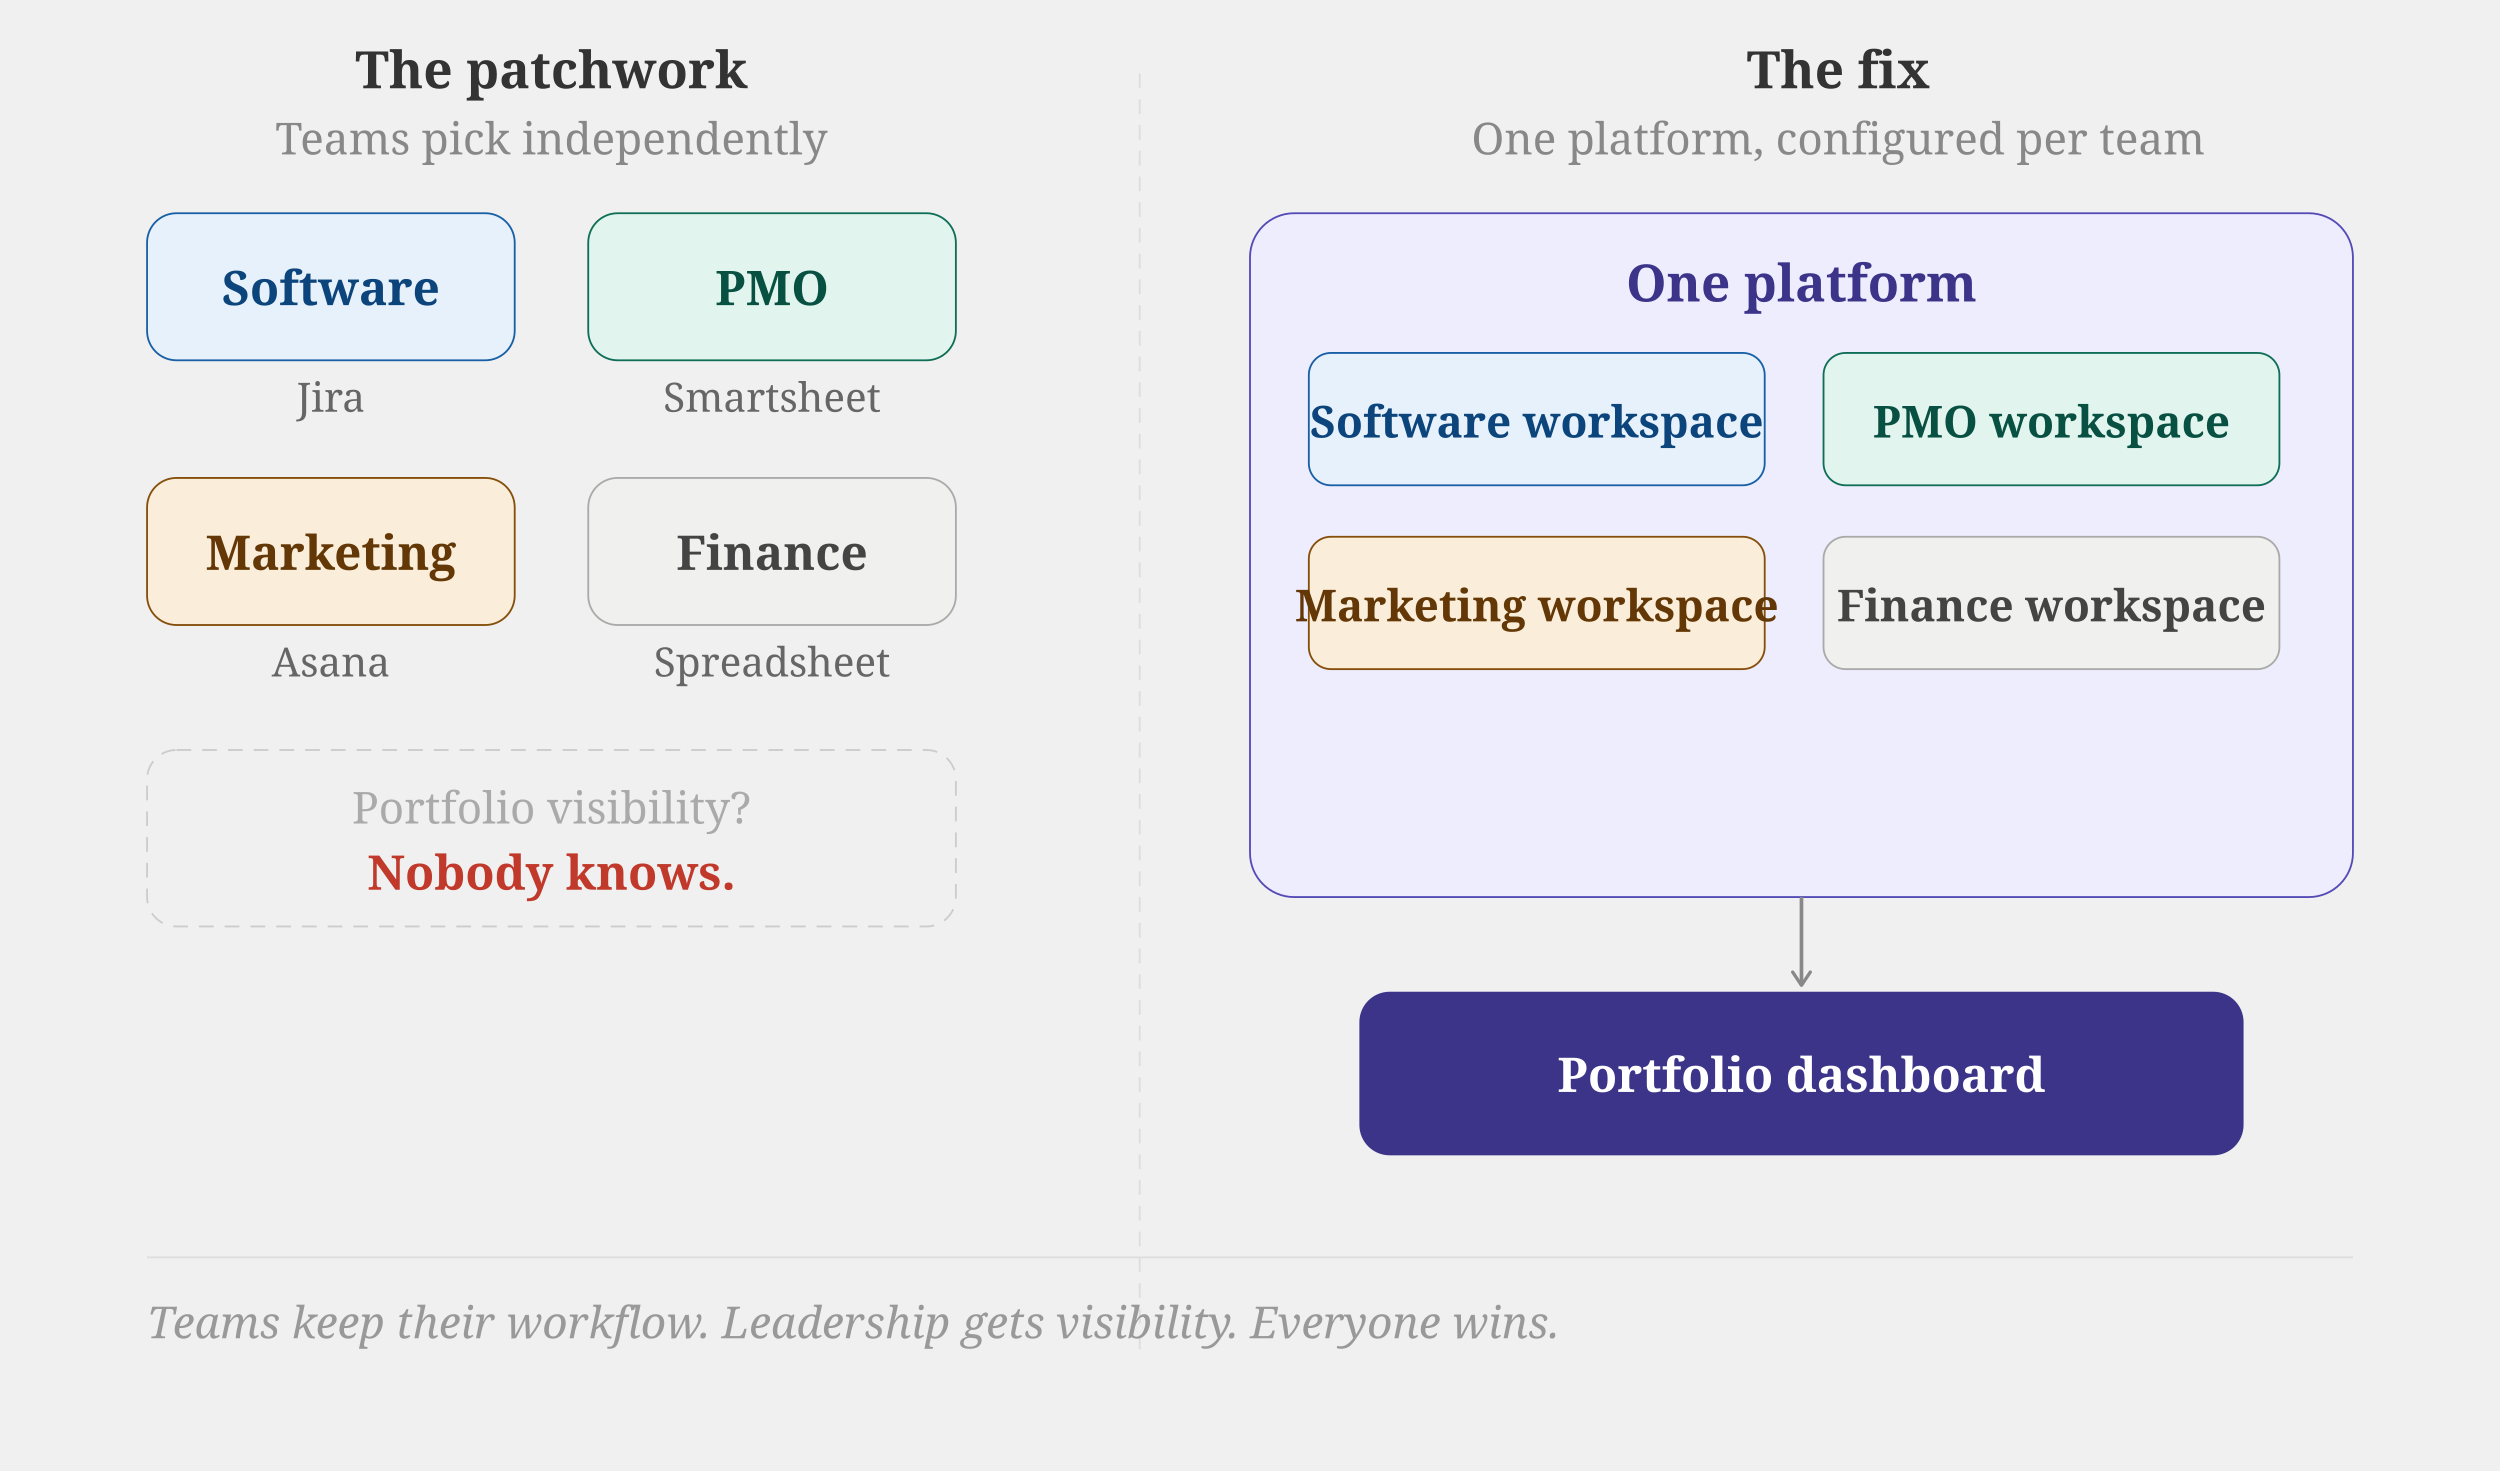
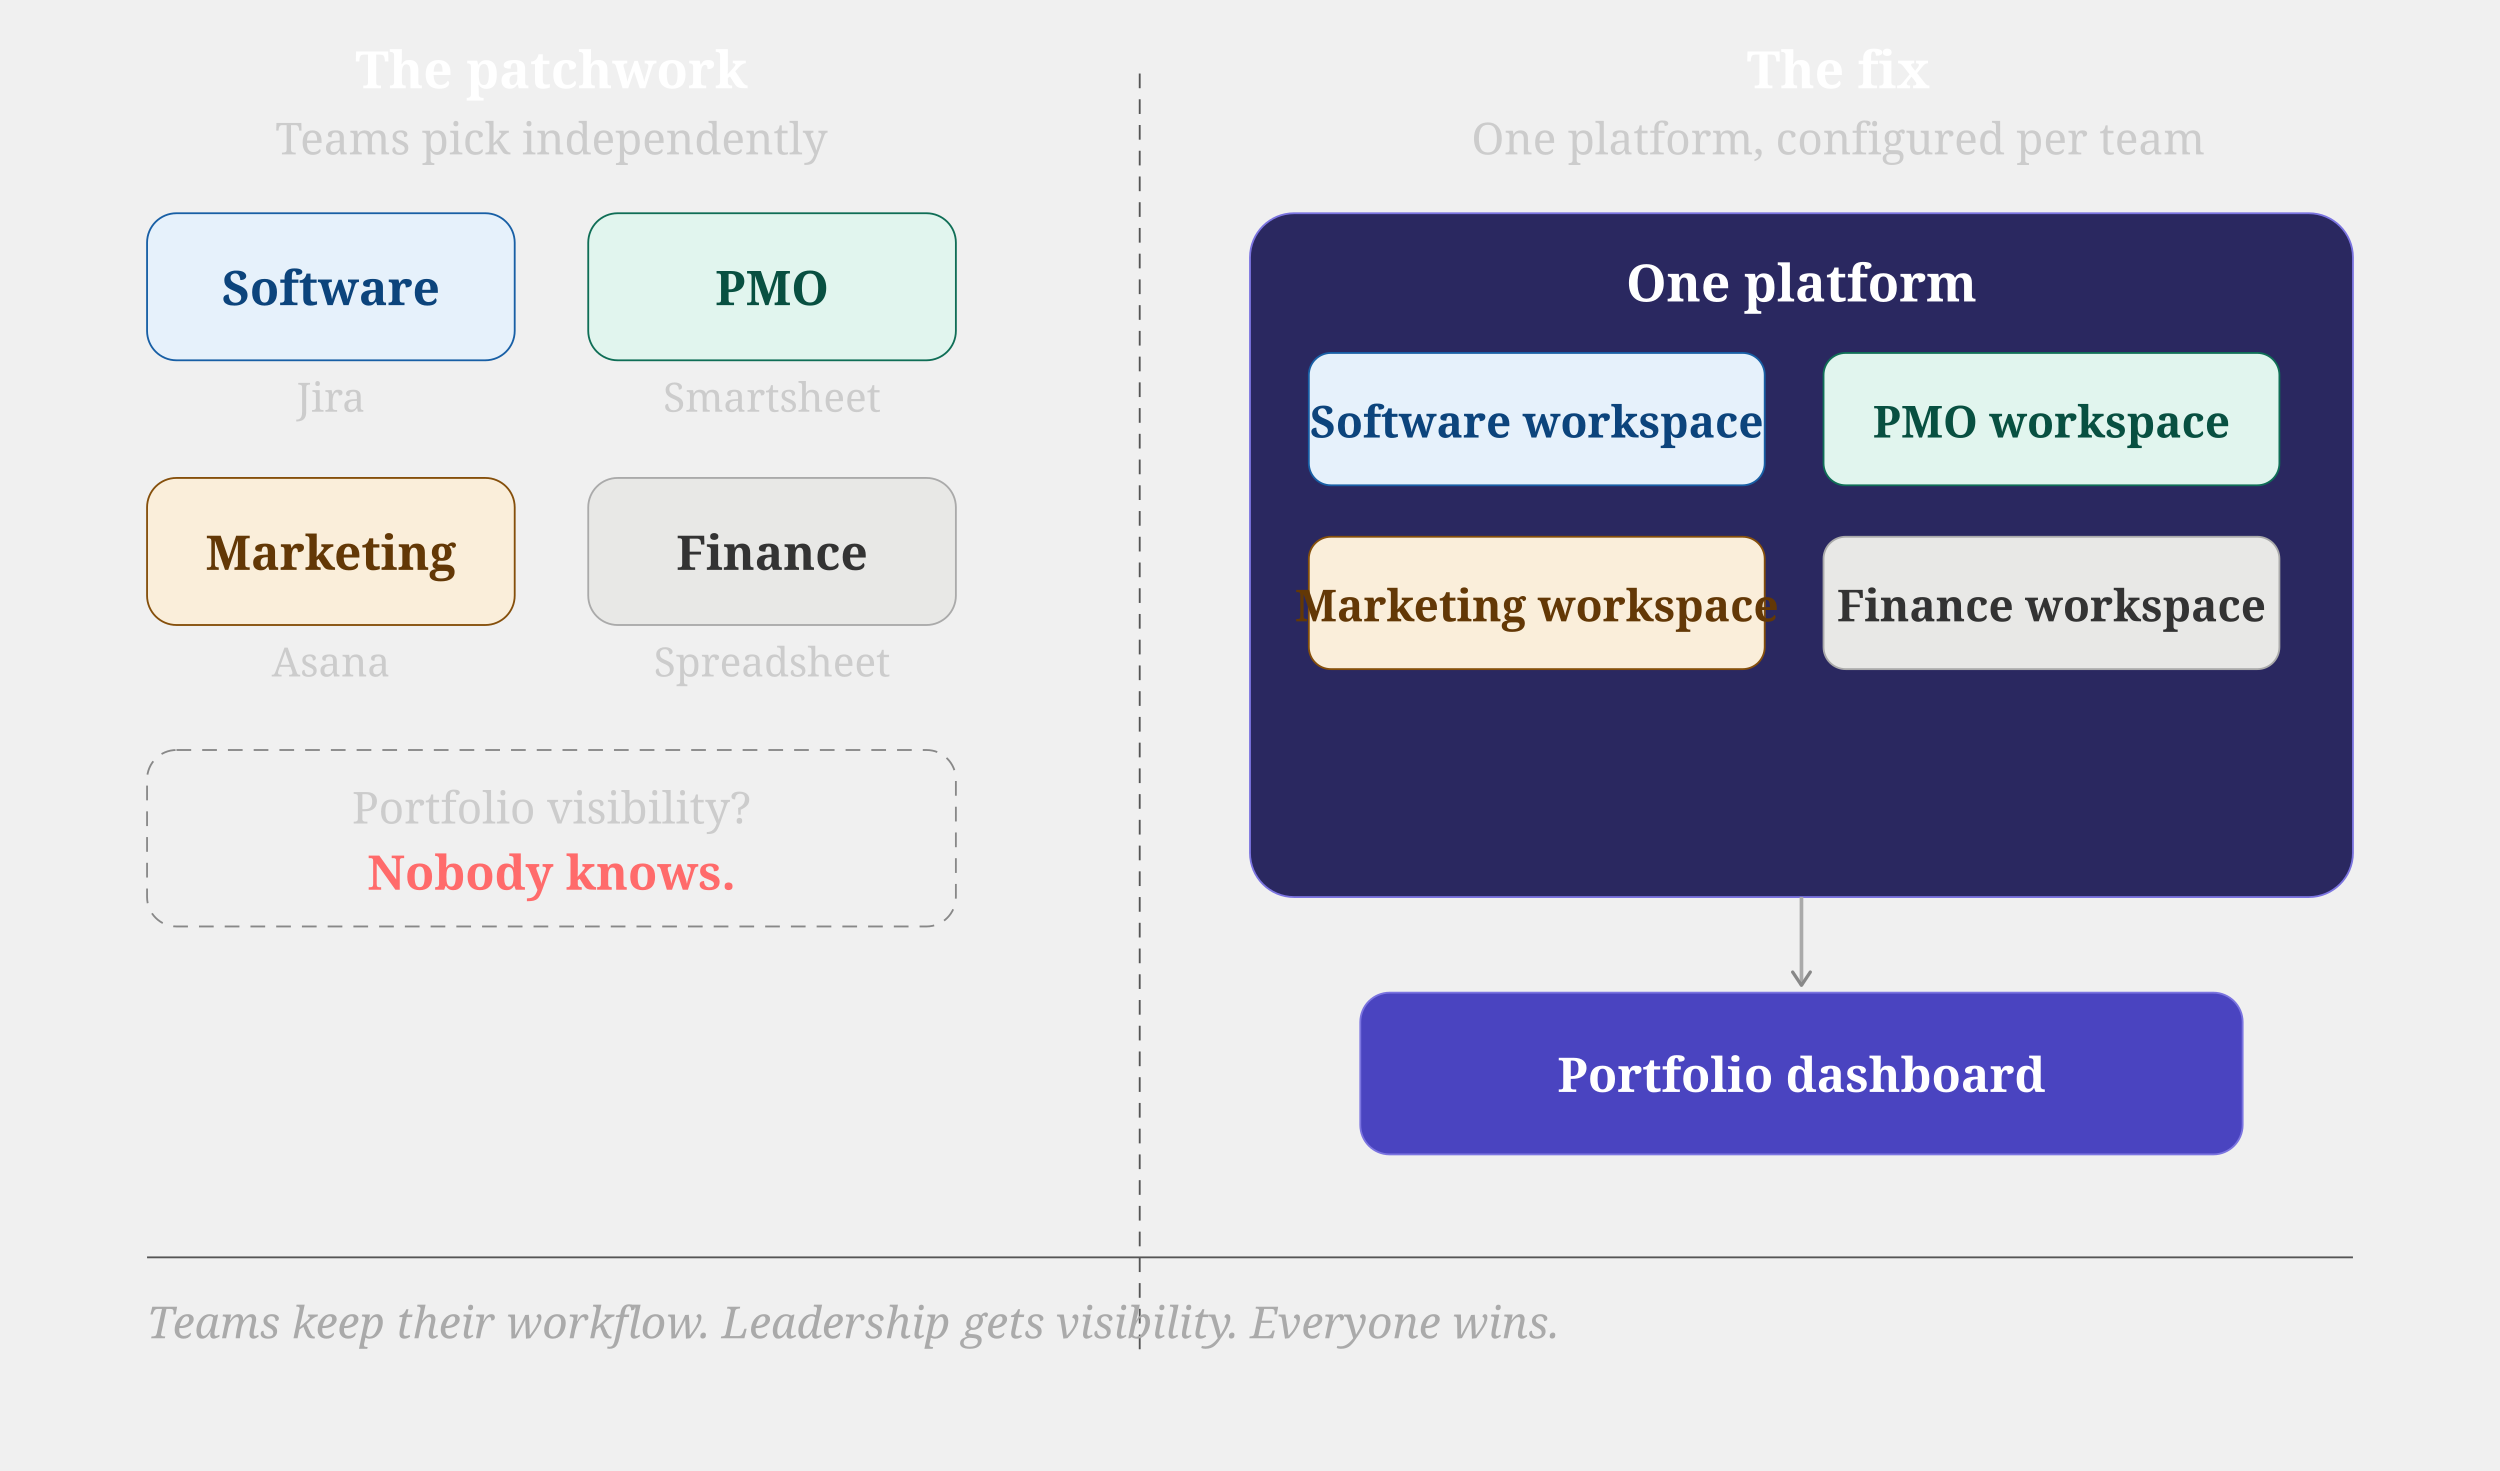
<svg xmlns="http://www.w3.org/2000/svg" width="100%" viewBox="0 0 680 400" font-family="Georgia, serif">
  <defs>
    <marker id="arrow" viewBox="0 0 10 10" refX="8" refY="5" markerWidth="6" markerHeight="6" orient="auto-start-reverse">
      <path d="M2 1L8 5L2 9" fill="none" stroke="#888" stroke-width="1.5" stroke-linecap="round" stroke-linejoin="round" />
    </marker>
  </defs>
-   <text x="150" y="24" text-anchor="middle" font-size="14" font-weight="bold" fill="#333" font-family="Georgia, serif">The patchwork</text>
-   <text x="150" y="42" text-anchor="middle" font-size="12" fill="#888" font-family="Georgia, serif">Teams pick independently</text>
+   <text x="150" y="24" text-anchor="middle" font-size="14" font-weight="bold" fill="#ffffff" font-family="Georgia, serif">The patchwork</text>
+   <text x="150" y="42" text-anchor="middle" font-size="12" fill="#cccccc" font-family="Georgia, serif">Teams pick independently</text>
  <rect x="40" y="58" width="100" height="40" rx="8" fill="#E6F1FB" stroke="#185FA5" stroke-width="0.5" />
  <text x="90" y="83" text-anchor="middle" font-size="13" font-weight="bold" fill="#0C447C" font-family="Georgia, serif">Software</text>
-   <text x="90" y="112" text-anchor="middle" font-size="11" fill="#666" font-family="Georgia, serif">Jira</text>
+   <text x="90" y="112" text-anchor="middle" font-size="11" fill="#cccccc" font-family="Georgia, serif">Jira</text>
  <rect x="160" y="58" width="100" height="40" rx="8" fill="#E1F5EE" stroke="#0F6E56" stroke-width="0.5" />
  <text x="210" y="83" text-anchor="middle" font-size="13" font-weight="bold" fill="#085041" font-family="Georgia, serif">PMO</text>
-   <text x="210" y="112" text-anchor="middle" font-size="11" fill="#666" font-family="Georgia, serif">Smartsheet</text>
+   <text x="210" y="112" text-anchor="middle" font-size="11" fill="#cccccc" font-family="Georgia, serif">Smartsheet</text>
  <rect x="40" y="130" width="100" height="40" rx="8" fill="#FAEEDA" stroke="#854F0B" stroke-width="0.5" />
  <text x="90" y="155" text-anchor="middle" font-size="13" font-weight="bold" fill="#633806" font-family="Georgia, serif">Marketing</text>
-   <text x="90" y="184" text-anchor="middle" font-size="11" fill="#666" font-family="Georgia, serif">Asana</text>
-   <rect x="160" y="130" width="100" height="40" rx="8" fill="#f0f0ee" stroke="#aaa" stroke-width="0.5" />
-   <text x="210" y="155" text-anchor="middle" font-size="13" font-weight="bold" fill="#444" font-family="Georgia, serif">Finance</text>
-   <text x="210" y="184" text-anchor="middle" font-size="11" fill="#666" font-family="Georgia, serif">Spreadsheet</text>
-   <rect x="40" y="204" width="220" height="48" rx="8" fill="none" stroke="#ccc" stroke-width="0.5" stroke-dasharray="4 3" />
-   <text x="150" y="224" text-anchor="middle" font-size="12" fill="#aaa" font-family="Georgia, serif">Portfolio visibility?</text>
-   <text x="150" y="242" text-anchor="middle" font-size="13" font-weight="bold" fill="#c0392b" font-family="Georgia, serif">Nobody knows.</text>
-   <line x1="310" y1="20" x2="310" y2="370" stroke="#ddd" stroke-width="0.5" stroke-dasharray="4 3" />
-   <text x="500" y="24" text-anchor="middle" font-size="14" font-weight="bold" fill="#333" font-family="Georgia, serif">The fix</text>
-   <text x="500" y="42" text-anchor="middle" font-size="12" fill="#888" font-family="Georgia, serif">One platform, configured per team</text>
-   <rect x="340" y="58" width="300" height="186" rx="12" fill="#EEEDFE" stroke="#534AB7" stroke-width="0.5" />
-   <text x="490" y="82" text-anchor="middle" font-size="14" font-weight="bold" fill="#3C3489" font-family="Georgia, serif">One platform</text>
+   <text x="90" y="184" text-anchor="middle" font-size="11" fill="#cccccc" font-family="Georgia, serif">Asana</text>
+   <rect x="160" y="130" width="100" height="40" rx="8" fill="#e8e8e6" stroke="#aaa" stroke-width="0.5" />
+   <text x="210" y="155" text-anchor="middle" font-size="13" font-weight="bold" fill="#333" font-family="Georgia, serif">Finance</text>
+   <text x="210" y="184" text-anchor="middle" font-size="11" fill="#cccccc" font-family="Georgia, serif">Spreadsheet</text>
+   <rect x="40" y="204" width="220" height="48" rx="8" fill="none" stroke="#888" stroke-width="0.5" stroke-dasharray="4 3" />
+   <text x="150" y="224" text-anchor="middle" font-size="12" fill="#cccccc" font-family="Georgia, serif">Portfolio visibility?</text>
+   <text x="150" y="242" text-anchor="middle" font-size="13" font-weight="bold" fill="#ff6b6b" font-family="Georgia, serif">Nobody knows.</text>
+   <line x1="310" y1="20" x2="310" y2="370" stroke="#555" stroke-width="0.5" stroke-dasharray="4 3" />
+   <text x="500" y="24" text-anchor="middle" font-size="14" font-weight="bold" fill="#ffffff" font-family="Georgia, serif">The fix</text>
+   <text x="500" y="42" text-anchor="middle" font-size="12" fill="#cccccc" font-family="Georgia, serif">One platform, configured per team</text>
+   <rect x="340" y="58" width="300" height="186" rx="12" fill="#2a2860" stroke="#7B74E0" stroke-width="0.5" />
+   <text x="490" y="82" text-anchor="middle" font-size="14" font-weight="bold" fill="#ffffff" font-family="Georgia, serif">One platform</text>
  <rect x="356" y="96" width="124" height="36" rx="6" fill="#E6F1FB" stroke="#185FA5" stroke-width="0.5" />
  <text x="418" y="119" text-anchor="middle" font-size="12" font-weight="bold" fill="#0C447C" font-family="Georgia, serif">Software workspace</text>
  <rect x="496" y="96" width="124" height="36" rx="6" fill="#E1F5EE" stroke="#0F6E56" stroke-width="0.5" />
  <text x="558" y="119" text-anchor="middle" font-size="12" font-weight="bold" fill="#085041" font-family="Georgia, serif">PMO workspace</text>
  <rect x="356" y="146" width="124" height="36" rx="6" fill="#FAEEDA" stroke="#854F0B" stroke-width="0.5" />
  <text x="418" y="169" text-anchor="middle" font-size="12" font-weight="bold" fill="#633806" font-family="Georgia, serif">Marketing workspace</text>
-   <rect x="496" y="146" width="124" height="36" rx="6" fill="#f0f0ee" stroke="#aaa" stroke-width="0.5" />
-   <text x="558" y="169" text-anchor="middle" font-size="12" font-weight="bold" fill="#444" font-family="Georgia, serif">Finance workspace</text>
-   <line x1="490" y1="244" x2="490" y2="268" stroke="#888" stroke-width="1" marker-end="url(#arrow)" />
-   <rect x="370" y="270" width="240" height="44" rx="8" fill="#3C3489" stroke="#3C3489" stroke-width="0.5" />
-   <text x="490" y="297" text-anchor="middle" font-size="13" font-weight="bold" fill="#fff" font-family="Georgia, serif">Portfolio dashboard</text>
-   <line x1="40" y1="342" x2="640" y2="342" stroke="#ddd" stroke-width="0.5" />
-   <text x="40" y="364" font-size="12" fill="#999" font-family="Georgia, serif" font-style="italic">Teams keep their workflow. Leadership gets visibility. Everyone wins.</text>
+   <rect x="496" y="146" width="124" height="36" rx="6" fill="#e8e8e6" stroke="#aaa" stroke-width="0.5" />
+   <text x="558" y="169" text-anchor="middle" font-size="12" font-weight="bold" fill="#333" font-family="Georgia, serif">Finance workspace</text>
+   <line x1="490" y1="244" x2="490" y2="268" stroke="#aaa" stroke-width="1" marker-end="url(#arrow)" />
+   <rect x="370" y="270" width="240" height="44" rx="8" fill="#4A44C0" stroke="#7B74E0" stroke-width="0.5" />
+   <text x="490" y="297" text-anchor="middle" font-size="13" font-weight="bold" fill="#ffffff" font-family="Georgia, serif">Portfolio dashboard</text>
+   <line x1="40" y1="342" x2="640" y2="342" stroke="#555" stroke-width="0.5" />
+   <text x="40" y="364" font-size="12" fill="#aaaaaa" font-family="Georgia, serif" font-style="italic">Teams keep their workflow. Leadership gets visibility. Everyone wins.</text>
</svg>
